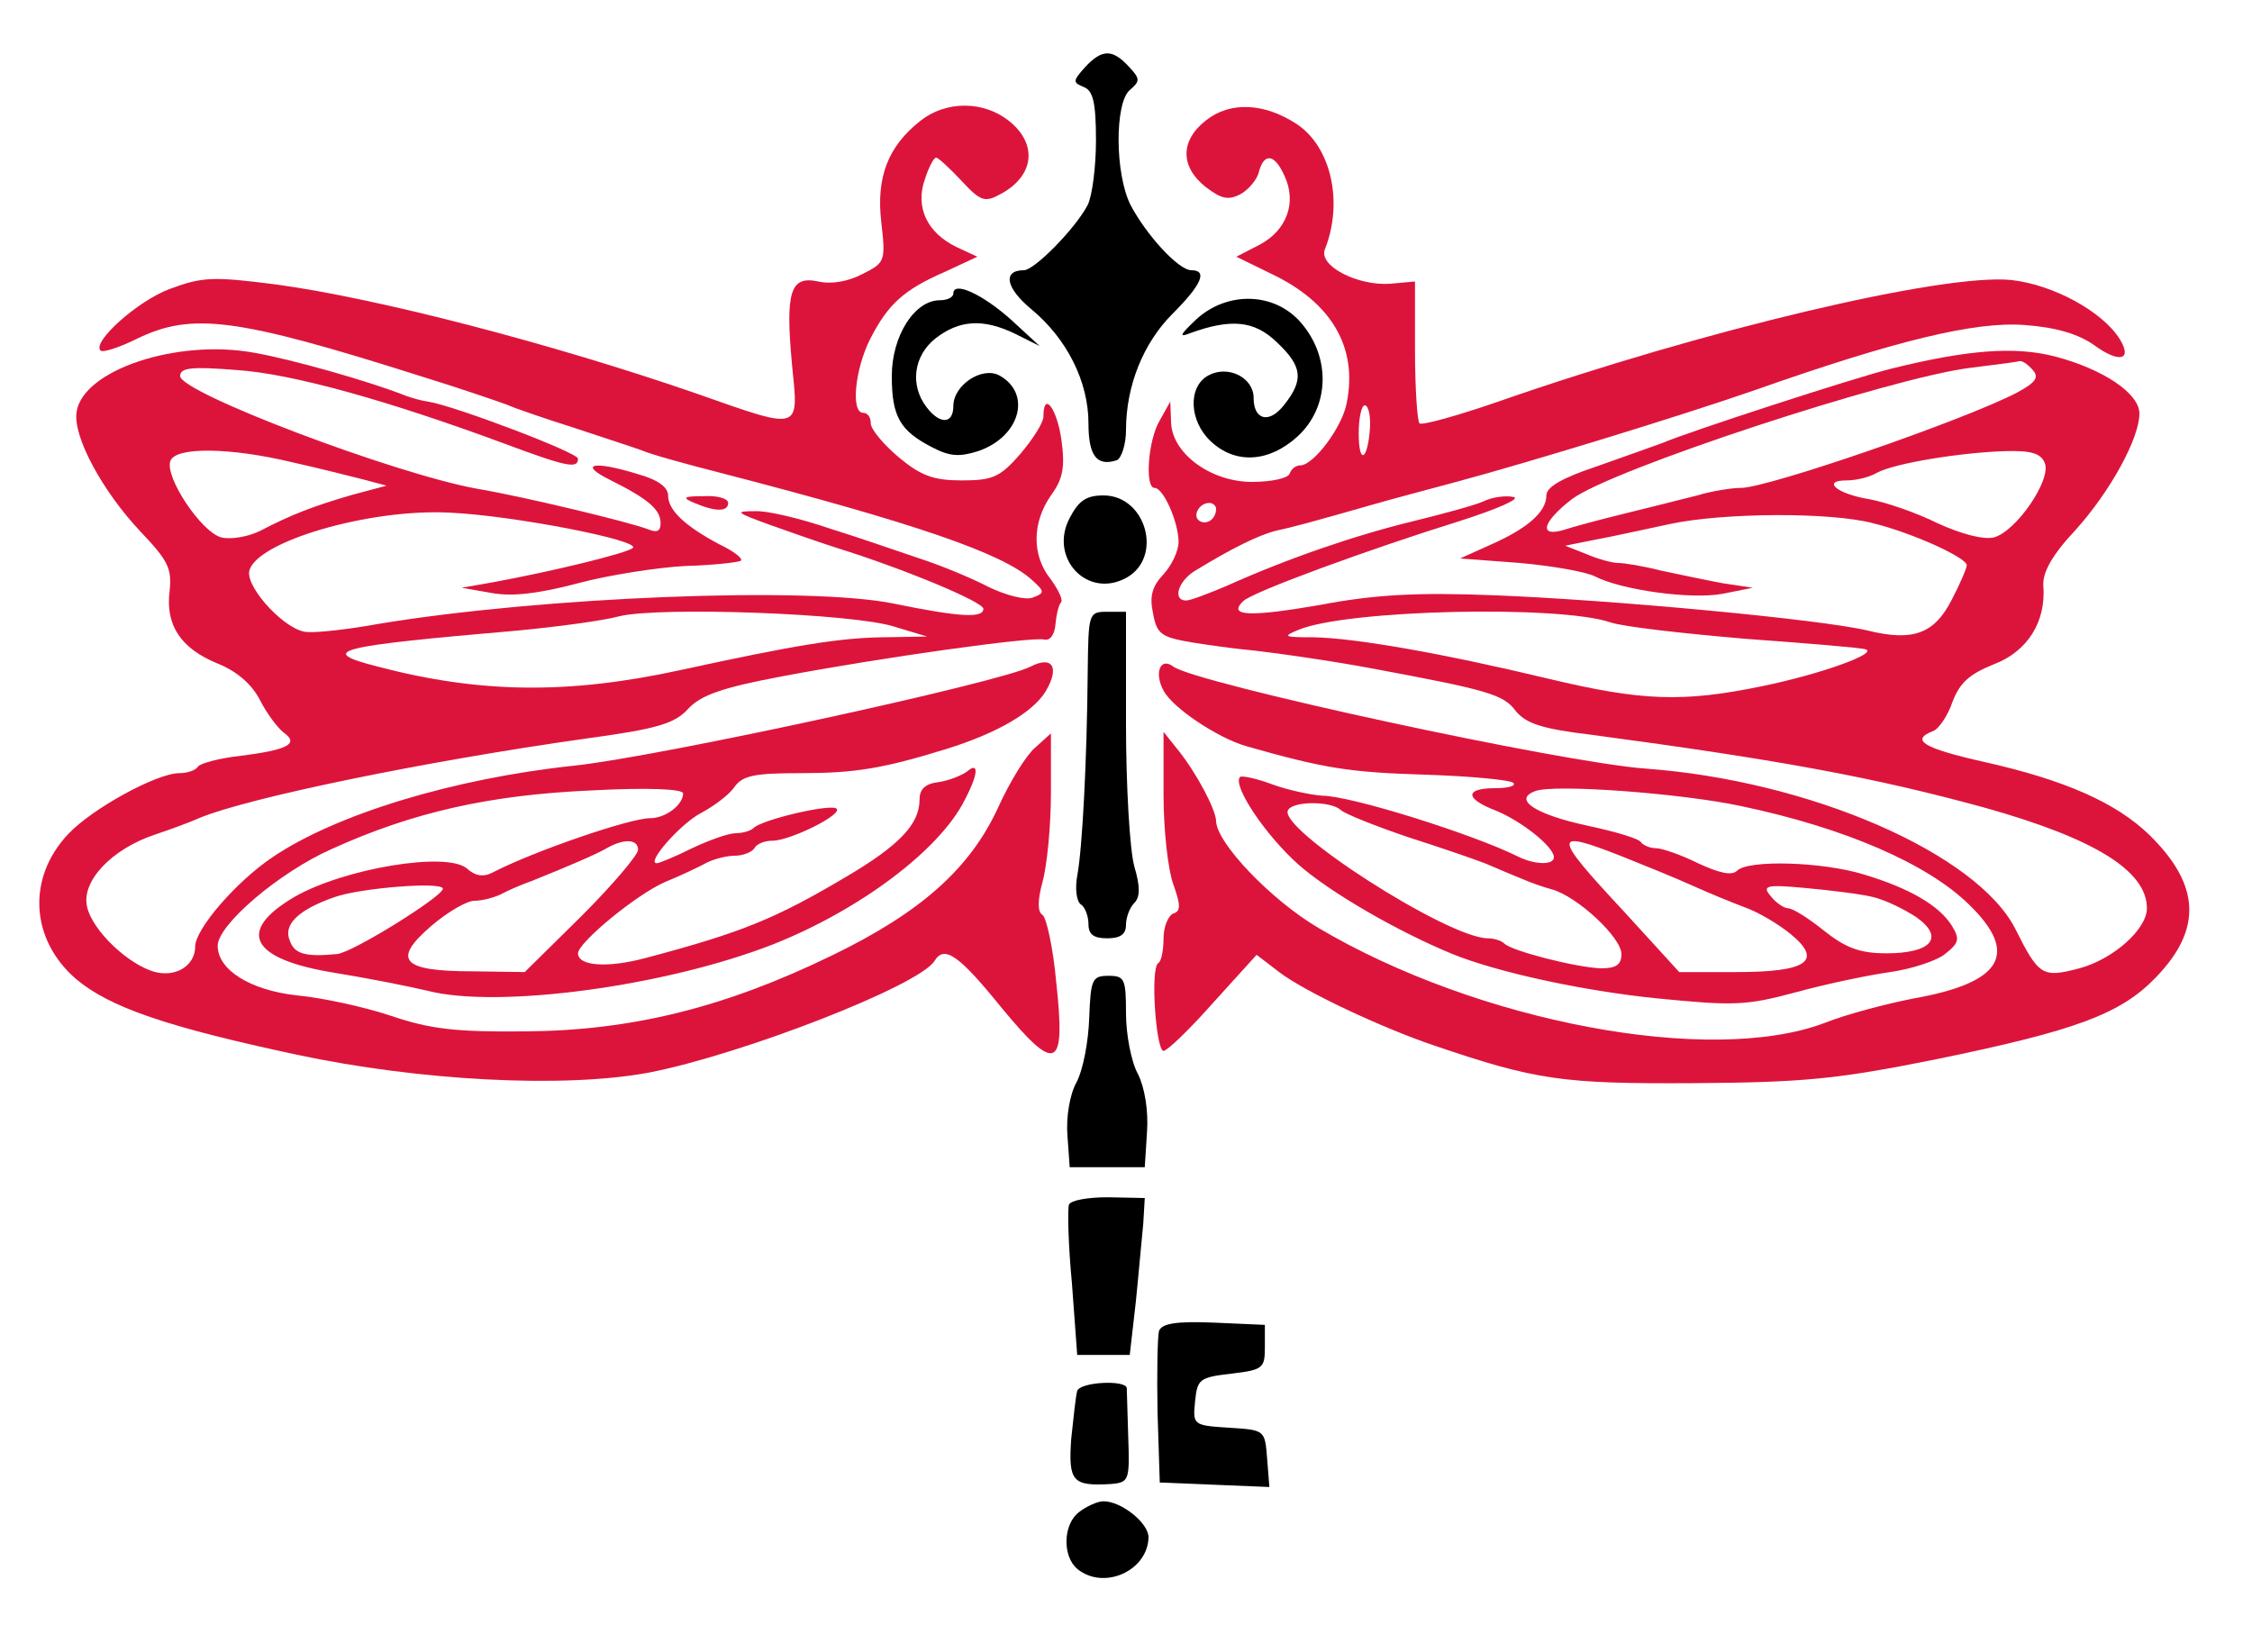
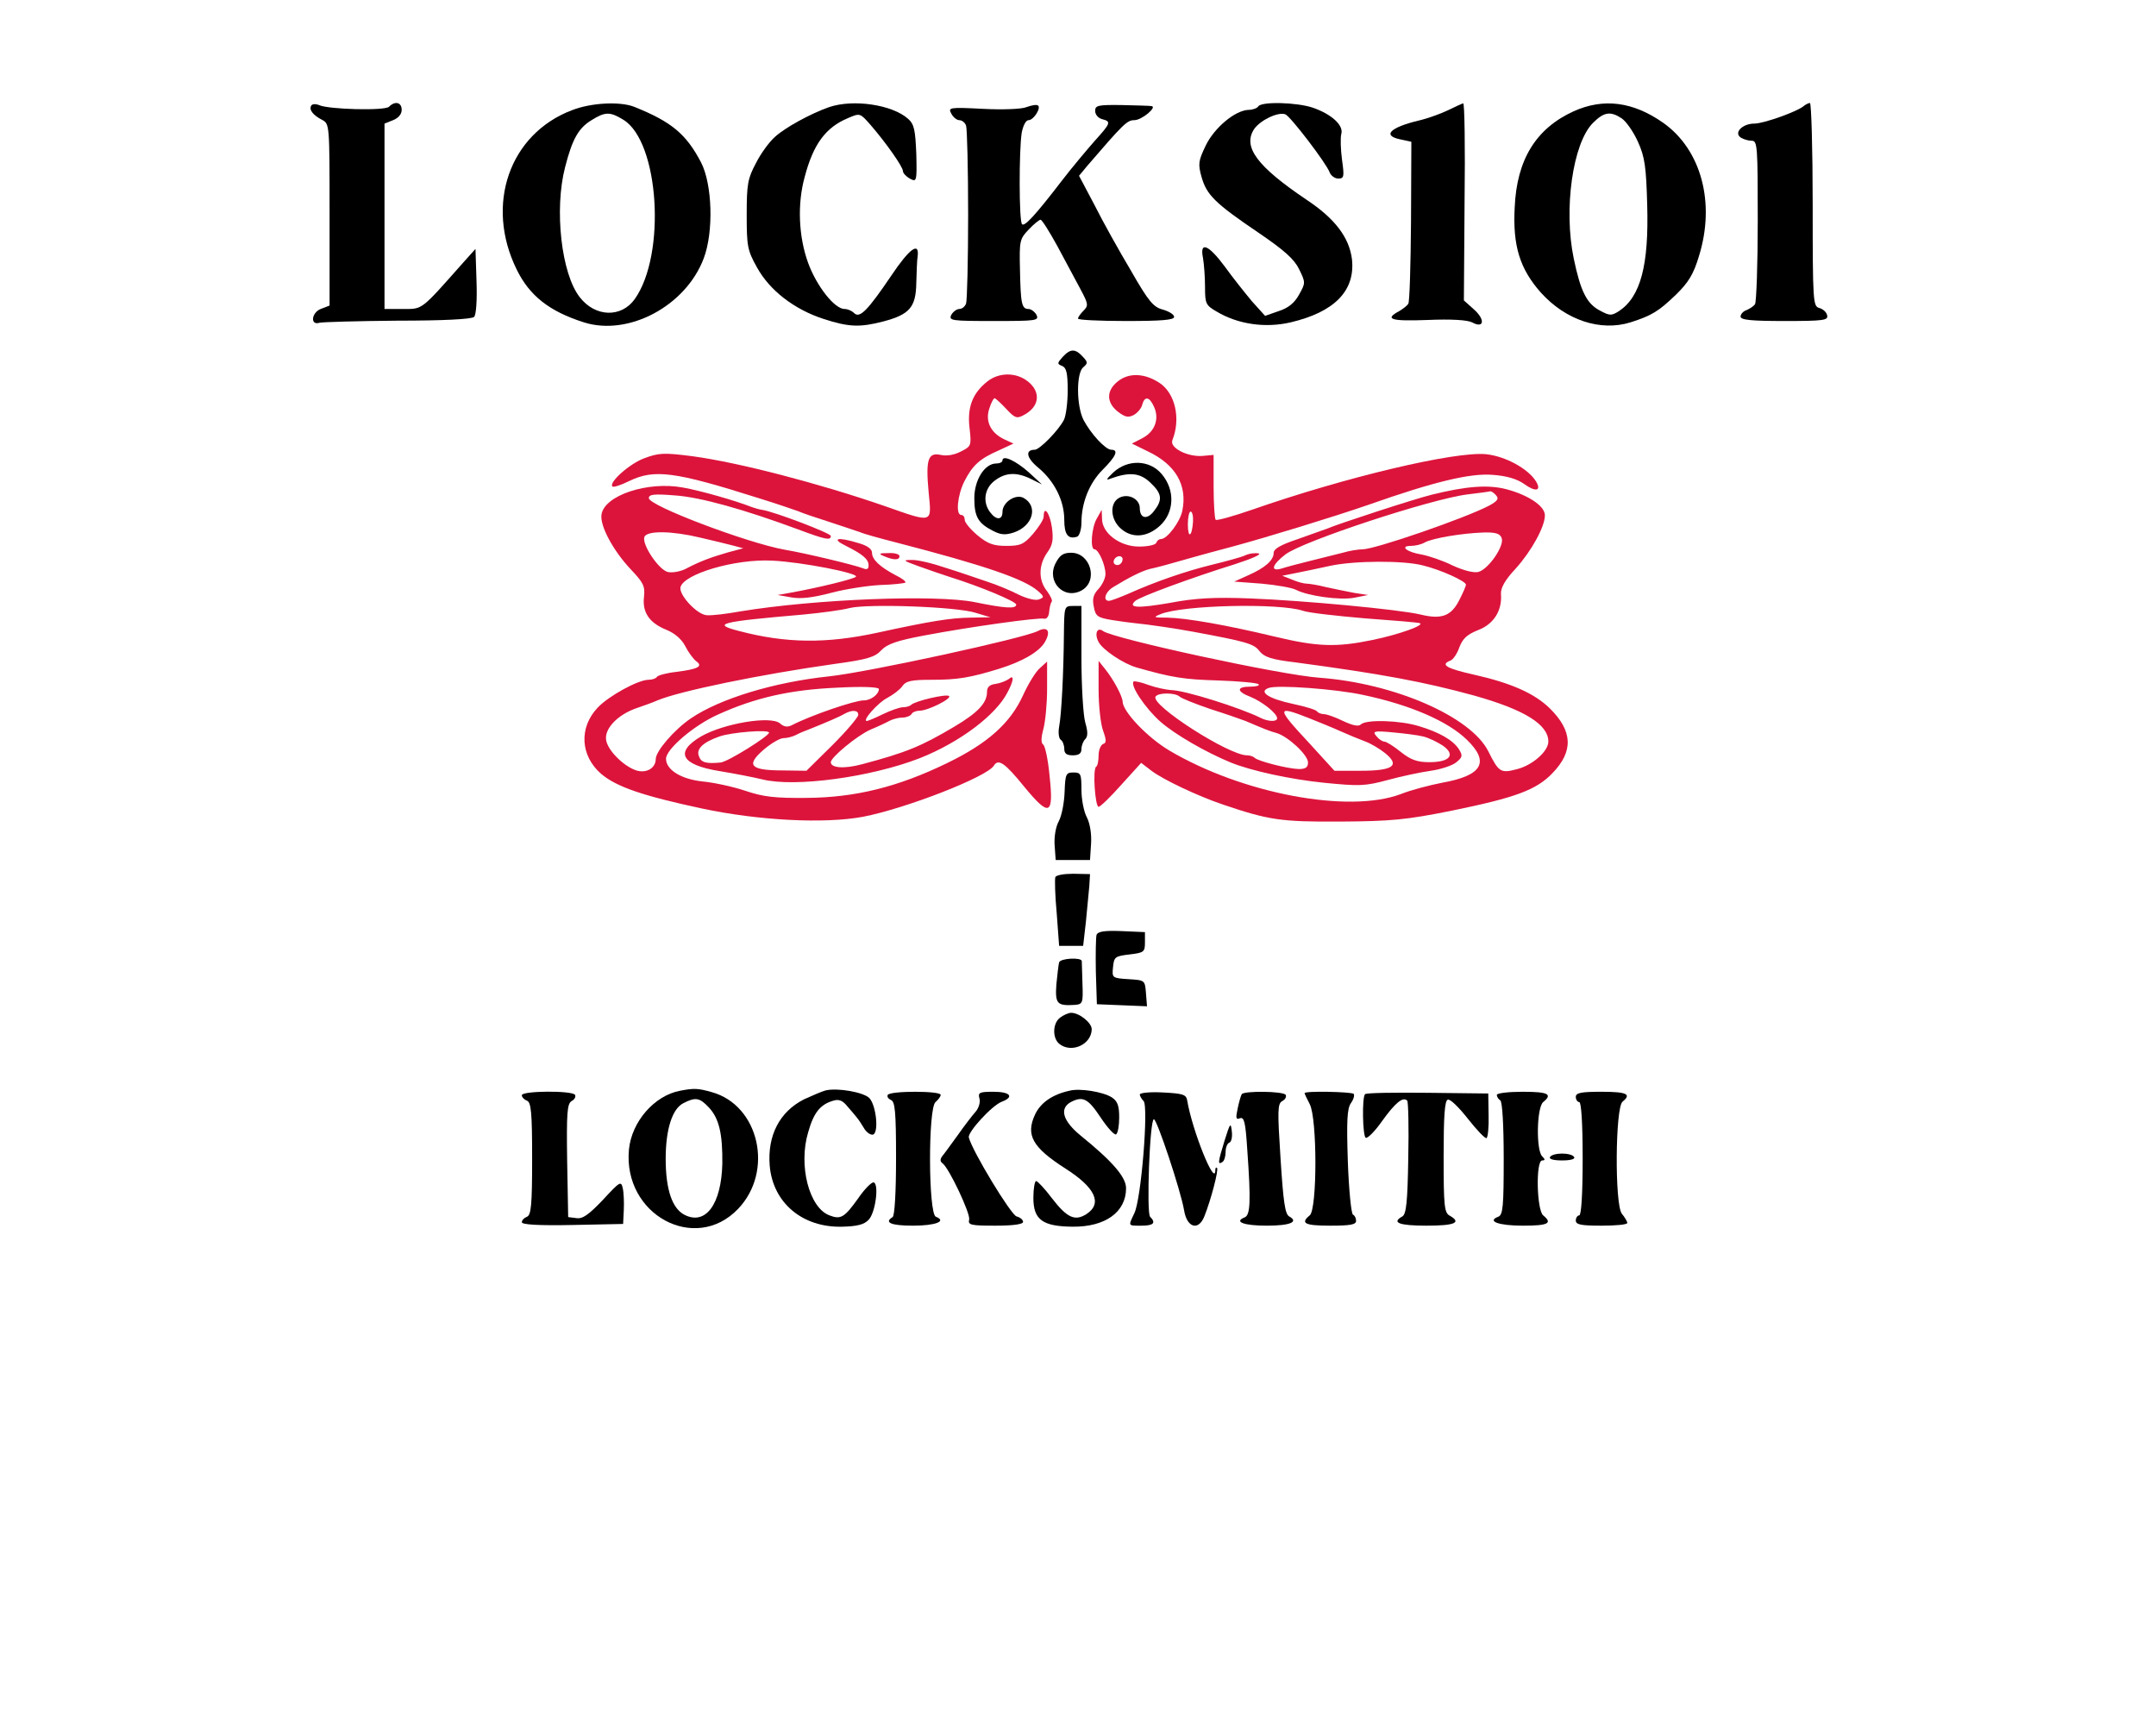
- <svg xmlns="http://www.w3.org/2000/svg" version="1.0" viewBox="165 95 300 220" preserveAspectRatio="xMidYMid meet">
+ <svg xmlns="http://www.w3.org/2000/svg" version="1.0" width="628pt" height="502pt" viewBox="0 0 628 502" preserveAspectRatio="xMidYMid meet">
  <g transform="translate(0,502) scale(0.1,-0.1)" fill="#000000" stroke="none">
    <path d="M907 4713 c-8 -12 4 -28 31 -42 22 -12 22 -12 22 -277 l0 -264 -26 -10 c-27 -11 -31 -49 -3 -40 8 2 110 5 227 6 129 0 216 4 223 11 6 6 9 49 7 104 l-3 94 -35 -39 c-125 -141 -118 -136 -176 -136 l-54 0 0 270 0 270 25 10 c15 6 25 17 25 30 0 22 -19 27 -37 9 -12 -12 -176 -8 -204 5 -10 4 -19 3 -22 -1z" />
    <path d="M1666 4699 c-182 -69 -254 -275 -161 -464 37 -76 95 -122 196 -154 130 -41 297 48 349 187 29 77 25 215 -8 279 -43 82 -85 118 -195 162 -41 16 -125 12 -181 -10z m150 -28 c104 -64 125 -392 33 -522 -39 -55 -115 -53 -160 5 -54 68 -75 256 -43 379 21 82 39 114 77 137 40 25 54 25 93 1z" />
    <path d="M2415 4708 c-54 -19 -129 -60 -158 -87 -16 -14 -41 -48 -55 -76 -24 -45 -27 -61 -27 -150 0 -92 2 -104 30 -154 37 -67 108 -122 194 -150 74 -24 106 -25 175 -7 75 20 94 41 95 112 1 32 2 68 4 78 5 43 -24 22 -77 -57 -69 -102 -92 -125 -108 -109 -7 7 -19 12 -28 12 -29 0 -81 66 -106 134 -28 77 -32 172 -10 251 25 95 61 144 126 171 35 15 35 15 65 -19 46 -53 95 -123 95 -135 0 -6 9 -16 20 -22 20 -11 21 -9 19 72 -3 70 -6 86 -24 102 -46 41 -159 58 -230 34z" />
    <path d="M2990 4708 c-14 -6 -71 -8 -127 -5 -98 5 -102 4 -92 -14 5 -10 16 -19 23 -19 8 0 17 -7 20 -16 3 -9 6 -125 6 -259 0 -134 -3 -250 -6 -259 -3 -9 -12 -16 -20 -16 -7 0 -18 -8 -23 -17 -8 -17 0 -18 124 -18 124 0 132 1 124 18 -5 9 -16 17 -23 17 -20 0 -23 15 -25 114 -2 84 -1 90 25 117 15 16 31 29 35 29 4 0 26 -35 49 -77 23 -43 53 -99 67 -125 23 -43 24 -48 9 -63 -9 -9 -16 -19 -16 -23 0 -4 63 -7 140 -7 104 0 140 3 140 12 0 7 -15 16 -32 21 -28 7 -42 23 -94 114 -34 57 -82 143 -106 191 l-45 85 24 29 c105 122 116 133 137 133 22 0 68 39 50 41 -5 1 -44 2 -86 3 -70 1 -78 -1 -78 -17 0 -11 9 -21 20 -24 27 -7 26 -11 -21 -63 -22 -25 -65 -76 -95 -115 -79 -103 -110 -136 -117 -128 -9 8 -9 215 -1 266 4 21 12 37 20 37 15 0 38 37 27 43 -5 3 -19 0 -33 -5z" />
    <path d="M3665 4710 c-3 -5 -16 -10 -28 -10 -39 -1 -100 -52 -125 -104 -21 -44 -23 -53 -12 -92 15 -52 39 -76 166 -162 75 -51 104 -77 118 -106 19 -39 19 -40 0 -74 -13 -24 -31 -39 -59 -48 l-40 -14 -38 42 c-20 24 -56 69 -79 101 -48 65 -74 75 -64 26 3 -17 6 -55 6 -84 0 -49 2 -54 33 -72 63 -38 143 -49 216 -32 128 30 189 92 179 184 -8 63 -49 118 -132 173 -144 97 -187 154 -153 206 18 26 70 51 91 43 15 -6 119 -142 129 -169 4 -10 15 -18 25 -18 17 0 18 5 11 55 -4 30 -5 64 -2 75 7 25 -28 57 -82 76 -46 16 -151 19 -160 4z" />
    <path id="1**" fill="black" d="M4218 4699 c-21 -10 -59 -24 -85 -30 -84 -20 -108 -44 -54 -55 l32 -7 -1 -231 c-1 -128 -4 -236 -8 -241 -4 -6 -16 -15 -26 -21 -45 -24 -25 -30 82 -26 70 3 116 0 130 -7 35 -19 39 8 5 38 l-29 26 2 288 c2 158 0 287 -4 286 -4 -1 -24 -10 -44 -20z" />
    <path id="*0*" fill="black" d="M4584 4696 c-110 -50 -166 -141 -172 -280 -6 -112 15 -179 76 -248 73 -81 174 -114 261 -87 63 20 83 33 132 80 37 36 52 60 68 114 48 155 6 309 -104 387 -88 62 -174 73 -261 34z m140 -21 c13 -9 34 -39 47 -68 20 -44 24 -73 27 -184 5 -175 -19 -267 -82 -309 -22 -14 -27 -14 -55 1 -39 20 -57 56 -77 152 -30 144 -3 336 56 395 32 32 51 35 84 13z" />
    <path id="**1" fill="black" d="M5255 4712 c-19 -17 -118 -52 -145 -52 -35 0 -61 -27 -39 -41 8 -5 22 -9 32 -9 16 0 17 -18 17 -232 0 -128 -4 -238 -8 -244 -4 -6 -15 -13 -24 -17 -10 -3 -18 -12 -18 -19 0 -10 31 -13 128 -13 115 0 128 2 124 17 -2 9 -12 18 -23 21 -18 5 -19 18 -19 301 0 163 -4 296 -8 296 -4 0 -12 -4 -17 -8z" />
    <path id="bow-top" fill="black" d="M3095 3980 c-16 -18 -16 -20 -1 -26 12 -5 16 -20 16 -71 0 -35 -5 -74 -11 -86 -16 -31 -71 -87 -85 -87 -29 0 -24 -24 10 -52 47 -39 76 -96 76 -152 0 -43 11 -58 38 -49 6 3 12 21 12 40 0 59 23 116 62 155 39 39 47 58 25 58 -17 0 -60 47 -81 87 -21 42 -21 136 -1 153 14 12 14 15 -1 31 -22 24 -36 24 -59 -1z" />
    <path id="left-wing" fill="crimson" d="M2876 3909 c-43 -34 -59 -75 -52 -135 6 -52 5 -54 -25 -69 -19 -10 -41 -14 -59 -10 -37 8 -44 -13 -35 -110 9 -90 14 -89 -128 -39 -194 67 -426 127 -559 145 -85 11 -99 10 -142 -6 -43 -16 -104 -71 -92 -82 3 -3 25 4 49 16 73 35 131 28 377 -50 52 -16 104 -34 115 -38 11 -5 52 -19 90 -31 39 -13 79 -26 90 -30 11 -5 58 -18 105 -30 259 -67 375 -107 414 -142 18 -16 18 -18 2 -24 -10 -4 -36 3 -59 14 -23 12 -64 29 -92 38 -27 9 -81 28 -120 40 -38 13 -83 24 -100 23 -27 0 -24 -2 20 -18 28 -10 68 -24 90 -31 90 -28 195 -72 195 -81 0 -13 -32 -11 -120 7 -113 23 -467 9 -685 -27 -38 -7 -81 -12 -95 -11 -28 0 -82 58 -78 81 8 39 160 84 268 78 85 -4 254 -37 243 -47 -8 -7 -106 -31 -188 -46 l-40 -7 40 -7 c27 -5 62 -1 115 13 41 11 106 21 143 23 38 1 71 5 74 7 3 3 -10 13 -29 22 -45 24 -68 45 -68 65 0 11 -14 21 -39 28 -61 19 -82 14 -37 -8 50 -25 66 -39 66 -57 0 -11 -5 -13 -17 -8 -23 9 -163 43 -228 54 -110 20 -395 128 -395 150 0 11 14 13 76 8 74 -5 202 -41 356 -98 83 -31 98 -34 98 -20 0 8 -166 71 -200 76 -8 1 -22 5 -30 8 -48 19 -150 48 -201 57 -103 19 -229 -23 -237 -79 -5 -33 35 -106 85 -159 37 -39 42 -49 39 -79 -6 -46 15 -77 64 -97 25 -10 45 -27 56 -48 9 -18 24 -38 32 -44 21 -15 5 -23 -58 -31 -28 -3 -53 -10 -56 -14 -3 -5 -14 -9 -25 -9 -30 0 -116 -47 -148 -81 -55 -58 -51 -140 10 -193 45 -38 121 -64 294 -101 164 -35 356 -45 469 -24 124 24 361 116 381 149 13 21 32 8 88 -61 74 -90 87 -85 74 33 -4 45 -13 85 -18 89 -7 4 -7 19 0 45 6 22 11 75 11 118 l0 79 -21 -19 c-12 -10 -34 -46 -49 -79 -37 -81 -102 -140 -222 -198 -142 -69 -266 -100 -408 -101 -93 -1 -127 3 -180 21 -36 12 -92 24 -125 27 -62 7 -105 34 -105 66 0 28 82 98 152 129 108 49 210 72 346 78 74 4 122 2 122 -4 0 -15 -23 -33 -44 -33 -27 0 -155 -44 -209 -72 -13 -7 -24 -5 -35 5 -27 23 -164 0 -230 -38 -78 -46 -58 -83 54 -101 43 -7 99 -18 124 -24 94 -24 317 6 460 62 116 46 222 126 255 192 19 36 19 52 3 38 -7 -5 -24 -12 -38 -14 -17 -2 -25 -9 -25 -23 0 -33 -27 -61 -96 -102 -96 -57 -140 -75 -268 -109 -52 -14 -91 -11 -91 6 0 14 77 78 116 95 22 9 47 21 56 26 10 5 27 9 37 9 11 0 23 5 26 10 3 6 14 10 24 10 24 0 96 36 85 43 -10 6 -99 -15 -110 -26 -4 -4 -15 -7 -24 -7 -9 0 -35 -9 -58 -20 -22 -11 -44 -20 -47 -20 -15 0 32 53 59 67 17 9 37 24 44 34 11 16 27 19 89 19 71 0 109 6 193 32 68 21 116 49 133 77 19 32 9 48 -20 33 -40 -21 -495 -120 -608 -132 -161 -17 -318 -65 -402 -122 -49 -33 -103 -96 -103 -119 0 -25 -25 -41 -53 -34 -35 9 -84 55 -91 87 -8 34 33 77 90 96 21 7 48 17 59 22 64 27 302 76 515 106 96 13 119 20 137 40 17 18 45 28 125 43 132 25 332 53 349 49 8 -2 14 7 15 20 1 12 4 25 7 29 4 3 -3 17 -13 31 -26 32 -25 76 0 112 16 22 19 37 14 74 -6 42 -24 66 -24 31 0 -8 -14 -30 -31 -50 -27 -31 -37 -35 -78 -35 -37 0 -54 6 -84 31 -20 17 -37 37 -37 45 0 8 -4 14 -10 14 -17 0 -11 58 9 98 24 47 45 66 100 90 l43 20 -28 13 c-39 19 -55 53 -42 90 5 16 12 29 15 29 3 0 18 -14 34 -31 25 -27 31 -29 51 -18 46 24 51 67 12 98 -34 27 -84 27 -118 0z m-836 -455 c36 -8 79 -19 95 -23 l30 -8 -45 -12 c-52 -15 -83 -27 -123 -48 -16 -8 -39 -12 -52 -9 -27 7 -76 81 -68 102 7 19 80 18 163 -2z m802 -219 l43 -13 -60 -1 c-57 -1 -114 -10 -270 -44 -148 -32 -265 -31 -402 5 -82 21 -56 27 187 48 52 5 113 13 135 19 53 13 312 4 367 -14z m-342 -297 c0 -7 -34 -47 -75 -88 l-76 -75 -69 1 c-95 0 -108 15 -56 60 22 19 48 34 58 34 10 0 26 4 36 9 9 5 28 13 42 18 47 19 85 35 100 44 22 12 40 11 40 -3z m-260 -52 c0 -10 -120 -85 -141 -87 -42 -4 -57 0 -63 18 -9 21 11 41 60 58 34 12 144 21 144 11z" />
    <path id="right-wing" fill="crimson" d="M3257 3910 c-35 -27 -35 -62 -1 -89 21 -16 30 -18 46 -10 11 6 23 20 25 30 7 26 21 24 34 -5 17 -36 3 -73 -33 -92 l-31 -16 47 -23 c80 -38 115 -98 100 -172 -6 -32 -44 -83 -62 -83 -6 0 -12 -5 -14 -11 -2 -6 -24 -11 -50 -11 -56 0 -108 39 -108 81 l-1 26 -14 -25 c-16 -27 -20 -90 -7 -90 12 0 32 -46 32 -72 0 -12 -9 -31 -20 -43 -15 -16 -19 -29 -14 -52 5 -28 11 -32 53 -39 25 -4 55 -8 66 -9 41 -4 122 -16 170 -25 156 -29 178 -35 194 -57 14 -17 35 -24 102 -32 254 -34 377 -57 523 -97 146 -41 216 -84 216 -134 0 -28 -45 -68 -90 -80 -49 -13 -54 -10 -85 52 -51 101 -274 198 -492 214 -113 8 -601 114 -630 136 -17 13 -26 -8 -13 -32 12 -23 72 -63 110 -74 105 -30 139 -35 238 -38 61 -2 114 -7 118 -11 4 -4 -7 -7 -24 -7 -41 0 -41 -14 1 -30 34 -14 77 -48 77 -62 0 -11 -26 -10 -48 1 -58 29 -222 81 -261 81 -14 1 -44 7 -66 15 -21 8 -41 12 -43 10 -11 -11 34 -78 78 -117 42 -37 132 -89 205 -119 59 -24 173 -49 272 -59 102 -10 118 -10 185 8 40 11 97 23 126 27 28 4 62 15 73 24 19 15 20 20 9 38 -17 27 -57 50 -117 68 -55 17 -154 20 -169 5 -7 -7 -24 -3 -52 10 -22 11 -48 20 -56 20 -8 0 -17 4 -20 8 -3 5 -34 14 -71 22 -70 15 -100 35 -70 46 24 10 197 -3 275 -20 138 -29 248 -77 303 -131 67 -65 45 -104 -73 -125 -36 -7 -90 -21 -120 -33 -152 -57 -461 1 -674 127 -64 38 -135 113 -136 142 0 15 -26 64 -50 94 l-20 25 0 -84 c0 -47 6 -100 13 -119 10 -28 10 -36 0 -39 -7 -3 -13 -18 -13 -33 0 -16 -3 -31 -7 -33 -11 -7 -3 -117 7 -117 5 0 35 29 66 64 l58 64 30 -23 c34 -26 136 -74 207 -98 135 -46 171 -51 344 -50 147 1 191 5 325 32 185 38 245 60 292 109 62 64 59 123 -8 189 -45 44 -114 74 -221 98 -80 18 -99 29 -68 41 8 3 20 21 26 39 10 26 23 37 55 50 45 17 70 57 66 105 -1 17 11 40 43 74 46 51 85 122 85 155 0 27 -48 59 -112 76 -54 14 -117 9 -218 -16 -49 -12 -273 -85 -305 -99 -11 -4 -50 -18 -87 -31 -48 -16 -68 -28 -68 -39 0 -22 -25 -44 -75 -66 l-40 -18 80 -6 c44 -4 89 -12 100 -18 35 -18 128 -31 170 -23 l40 8 -40 6 c-22 4 -59 12 -83 17 -23 6 -49 10 -56 10 -8 0 -27 5 -43 12 l-28 11 40 8 c22 4 67 14 100 21 70 15 213 16 270 1 53 -13 125 -46 125 -56 0 -4 -9 -25 -20 -46 -23 -45 -51 -56 -112 -41 -63 15 -342 41 -498 47 -102 4 -159 1 -232 -13 -93 -16 -123 -15 -102 5 11 12 170 70 289 107 50 16 82 30 71 32 -10 2 -28 0 -40 -6 -11 -5 -55 -17 -96 -27 -74 -18 -165 -49 -247 -86 -24 -10 -47 -19 -53 -19 -18 0 -11 25 11 39 49 30 85 48 109 54 23 5 42 10 133 36 17 5 66 18 107 29 100 27 296 87 397 122 190 67 295 92 360 87 42 -3 72 -12 93 -27 33 -24 51 -20 34 8 -23 37 -89 73 -145 79 -91 9 -411 -67 -683 -162 -55 -19 -102 -32 -105 -29 -3 3 -6 47 -6 98 l0 91 -33 -3 c-44 -3 -96 24 -87 46 25 63 8 137 -38 167 -43 28 -88 30 -120 5z m1101 -333 c9 -10 3 -17 -21 -30 -71 -37 -332 -127 -368 -127 -12 0 -38 -4 -58 -10 -20 -5 -63 -16 -96 -24 -33 -8 -70 -18 -82 -22 -34 -10 -28 11 11 41 51 39 425 162 531 175 33 4 63 8 66 9 4 0 11 -5 17 -12z m-883 -77 c-3 -44 -15 -50 -15 -7 0 21 4 37 8 37 5 0 8 -14 7 -30z m899 -47 c9 -22 -38 -91 -68 -99 -14 -3 -42 4 -75 19 -28 14 -69 28 -91 32 -43 7 -64 25 -30 25 12 0 30 4 40 10 24 13 111 27 171 29 35 1 48 -3 53 -16z m-1104 -61 c0 -13 -12 -22 -22 -16 -10 6 -1 24 13 24 5 0 9 -4 9 -8z m525 -151 c17 -6 98 -15 180 -22 83 -6 155 -12 160 -14 18 -5 -59 -33 -137 -49 -106 -22 -161 -20 -286 10 -142 34 -257 54 -312 55 -40 0 -42 1 -20 10 65 27 347 33 415 10z m-359 -250 c5 -5 45 -21 89 -36 44 -14 90 -30 103 -35 54 -23 68 -29 90 -35 34 -10 92 -64 92 -86 0 -14 -7 -19 -27 -19 -33 1 -119 23 -129 33 -4 4 -14 7 -22 7 -53 0 -282 147 -266 171 7 12 57 12 70 0z m375 -62 c30 -12 72 -29 94 -39 22 -10 54 -23 70 -29 17 -6 44 -22 60 -35 44 -36 23 -51 -72 -51 l-76 0 -73 80 c-97 104 -97 111 -3 74z m334 -54 c17 -4 43 -17 58 -27 38 -27 20 -48 -40 -48 -35 0 -54 7 -83 30 -21 17 -42 30 -48 30 -5 0 -16 7 -23 16 -12 14 -7 16 46 11 33 -3 74 -8 90 -12z" />
    <path id="left-eye" fill="black" d="M2920 3679 c0 -5 -8 -9 -18 -9 -34 0 -64 -48 -64 -101 0 -54 11 -73 54 -95 23 -12 36 -13 61 -5 56 19 72 77 28 101 -23 12 -61 -13 -61 -41 0 -24 -18 -25 -36 -1 -22 29 -17 68 12 91 32 25 64 27 107 6 l32 -16 -38 35 c-38 34 -77 52 -77 35z" />
    <path id="right-eye" fill="black" d="M3243 3644 c-21 -20 -23 -24 -8 -18 55 20 86 17 116 -12 34 -32 36 -50 10 -83 -20 -26 -41 -21 -41 9 0 27 -34 44 -60 30 -28 -15 -26 -61 3 -88 33 -31 78 -28 116 7 42 39 44 104 5 150 -35 42 -99 44 -141 5z" />
    <path fill="crimson" d="M2575 3400 c28 -12 45 -12 45 0 0 6 -15 10 -32 9 -28 0 -30 -2 -13 -9z" />
    <path id="body-1" fill="black" d="M3075 3380 c-28 -53 23 -108 75 -80 50 27 27 110 -30 110 -23 0 -33 -7 -45 -30z" />
    <path id="body-2" fill="black" d="M3099 3175 c-1 -116 -7 -235 -14 -272 -3 -17 -1 -34 5 -38 5 -3 10 -15 10 -26 0 -14 7 -19 25 -19 17 0 25 5 25 18 0 10 5 23 11 29 8 8 8 22 0 49 -6 22 -11 107 -11 189 l0 150 -25 0 c-25 0 -25 -2 -26 -80z" />
    <path id="body-3" fill="black" d="M3101 2714 c-1 -31 -8 -69 -17 -86 -9 -16 -14 -47 -12 -71 l3 -42 50 0 50 0 3 47 c2 28 -3 59 -12 77 -9 16 -16 53 -16 81 0 46 -2 50 -23 50 -22 0 -24 -4 -26 -56z" />
    <path id="body-4" fill="black" d="M3074 2465 c-2 -5 -1 -53 4 -105 l7 -95 35 0 35 0 8 70 c4 39 8 86 10 105 l2 34 -49 1 c-27 0 -50 -4 -52 -10z" />
    <path id="body-5" fill="black" d="M3194 2297 c-2 -7 -3 -56 -2 -108 l3 -94 73 -3 73 -3 -3 38 c-3 38 -3 38 -51 41 -48 3 -48 4 -45 35 3 30 6 32 48 37 42 5 45 7 45 35 l0 30 -68 3 c-50 2 -69 -1 -73 -11z" />
    <path id="body-6" fill="black" d="M3085 2217 c-2 -7 -5 -36 -8 -64 -4 -57 2 -63 53 -60 24 2 25 5 23 62 -1 33 -2 63 -2 66 -2 11 -62 8 -66 -4z" />
    <path id="body-7" fill="black" d="M3088 2056 c-22 -16 -23 -59 -3 -76 35 -29 94 -3 95 42 0 19 -36 48 -60 48 -8 0 -23 -7 -32 -14z" />
    <path d="M1981 1843 c-75 -14 -141 -90 -149 -171 -18 -190 193 -304 318 -173 105 110 61 302 -77 340 -39 11 -51 12 -92 4z m84 -49 c30 -32 40 -78 39 -164 -3 -117 -48 -179 -109 -149 -37 18 -56 74 -56 164 0 85 19 146 52 162 35 18 47 16 74 -13z" />
    <path d="M2405 1844 c-11 -3 -39 -15 -63 -26 -71 -36 -107 -105 -100 -193 9 -108 95 -181 211 -178 43 1 64 6 77 20 20 20 31 104 15 109 -5 2 -26 -18 -45 -46 -40 -56 -51 -63 -84 -50 -59 22 -91 145 -62 242 16 57 35 81 73 92 16 5 27 1 40 -15 10 -11 23 -27 28 -33 6 -7 15 -21 21 -31 6 -11 17 -20 25 -20 20 0 12 85 -9 107 -18 17 -92 30 -127 22z" />
    <path d="M3115 1843 c-50 -11 -84 -35 -100 -69 -28 -60 -8 -96 89 -158 86 -55 108 -101 61 -132 -34 -22 -57 -11 -101 46 -21 28 -42 50 -46 50 -4 0 -8 -22 -8 -49 0 -64 27 -83 114 -84 96 -1 156 43 156 112 0 32 -38 77 -133 154 -51 42 -62 78 -28 97 35 18 50 11 87 -45 20 -30 40 -52 45 -49 5 3 9 25 9 49 0 35 -5 48 -22 59 -26 16 -93 27 -123 19z" />
    <path d="M1520 1830 c0 -6 7 -13 15 -16 12 -5 15 -33 15 -169 0 -136 -3 -164 -15 -169 -8 -3 -15 -10 -15 -16 0 -7 49 -10 148 -8 l147 3 2 40 c1 22 0 51 -3 64 -5 22 -8 20 -58 -34 -41 -43 -59 -56 -77 -53 l-24 3 -3 164 c-2 140 0 166 13 174 8 4 13 12 10 18 -8 13 -155 12 -155 -1z" />
    <path d="M2586 1831 c-3 -5 1 -11 9 -15 12 -4 15 -33 15 -170 0 -99 -4 -167 -10 -171 -26 -16 -4 -25 59 -25 66 0 100 13 67 26 -22 8 -23 316 -1 334 8 7 15 16 15 21 0 12 -147 12 -154 0z" />
    <path d="M2853 1820 c3 -10 -2 -28 -12 -39 -9 -10 -32 -40 -51 -67 -19 -26 -39 -54 -45 -61 -7 -9 -7 -16 0 -21 19 -13 82 -147 78 -164 -4 -16 4 -18 76 -18 52 0 81 4 81 11 0 6 -8 13 -19 16 -16 4 -129 190 -139 230 -4 15 67 93 96 104 37 14 25 29 -24 29 -41 0 -46 -2 -41 -20z" />
    <path d="M3320 1832 c0 -4 5 -13 11 -19 15 -15 -7 -288 -27 -327 -18 -38 -19 -36 21 -36 35 0 43 8 25 26 -11 11 -1 284 11 284 9 0 78 -207 88 -265 8 -51 42 -61 59 -18 20 50 42 136 37 141 -3 3 -5 0 -5 -6 0 -52 -67 114 -82 203 -3 17 -12 20 -71 23 -37 2 -67 -1 -67 -6z" />
    <path d="M3617 1833 c-3 -5 -8 -23 -12 -42 -6 -28 -5 -33 7 -28 12 4 16 -12 21 -91 11 -153 9 -192 -8 -198 -32 -13 -1 -24 65 -24 68 0 94 11 65 27 -12 7 -17 43 -25 168 -9 140 -9 160 5 168 8 4 13 12 10 18 -7 11 -122 12 -128 2z" />
    <path d="M3800 1836 c0 -2 7 -17 15 -32 22 -42 22 -306 0 -324 -28 -23 -15 -30 60 -30 58 0 75 3 75 14 0 8 -4 16 -9 18 -5 2 -12 71 -15 154 -4 121 -2 155 9 171 8 11 11 23 8 27 -7 6 -143 9 -143 2z" />
    <path d="M3976 1833 c-9 -10 -7 -121 2 -127 5 -3 27 19 48 49 38 53 61 72 73 59 3 -3 5 -78 3 -167 -2 -129 -6 -163 -17 -170 -33 -18 -10 -27 70 -27 83 0 103 9 68 29 -16 8 -18 28 -18 172 0 117 3 163 12 166 7 3 33 -23 59 -56 26 -33 50 -58 54 -56 4 3 7 33 6 67 l-1 63 -176 2 c-97 1 -179 0 -183 -4z" />
    <path d="M4360 1831 c0 -6 5 -13 10 -16 6 -4 10 -71 10 -170 0 -138 -2 -164 -16 -169 -34 -13 1 -26 72 -26 74 0 87 7 59 30 -19 16 -22 160 -3 160 9 0 9 3 0 12 -18 18 -16 142 3 158 28 23 15 30 -60 30 -41 0 -75 -4 -75 -9z" />
    <path d="M4590 1825 c0 -8 5 -15 10 -15 6 0 10 -62 10 -165 0 -103 -4 -165 -10 -165 -5 0 -10 -7 -10 -15 0 -12 15 -15 75 -15 41 0 75 3 75 8 0 4 -7 16 -16 27 -21 28 -19 308 2 326 27 22 13 29 -61 29 -60 0 -75 -3 -75 -15z" />
    <path d="M3567 1698 c-20 -65 -20 -71 -7 -63 6 3 10 17 10 30 0 13 5 25 11 27 6 2 9 17 7 33 -3 27 -5 24 -21 -27z" />
    <path d="M4515 1650 c-4 -6 10 -10 35 -10 25 0 39 4 35 10 -3 6 -19 10 -35 10 -16 0 -32 -4 -35 -10z" />
  </g>
</svg>
